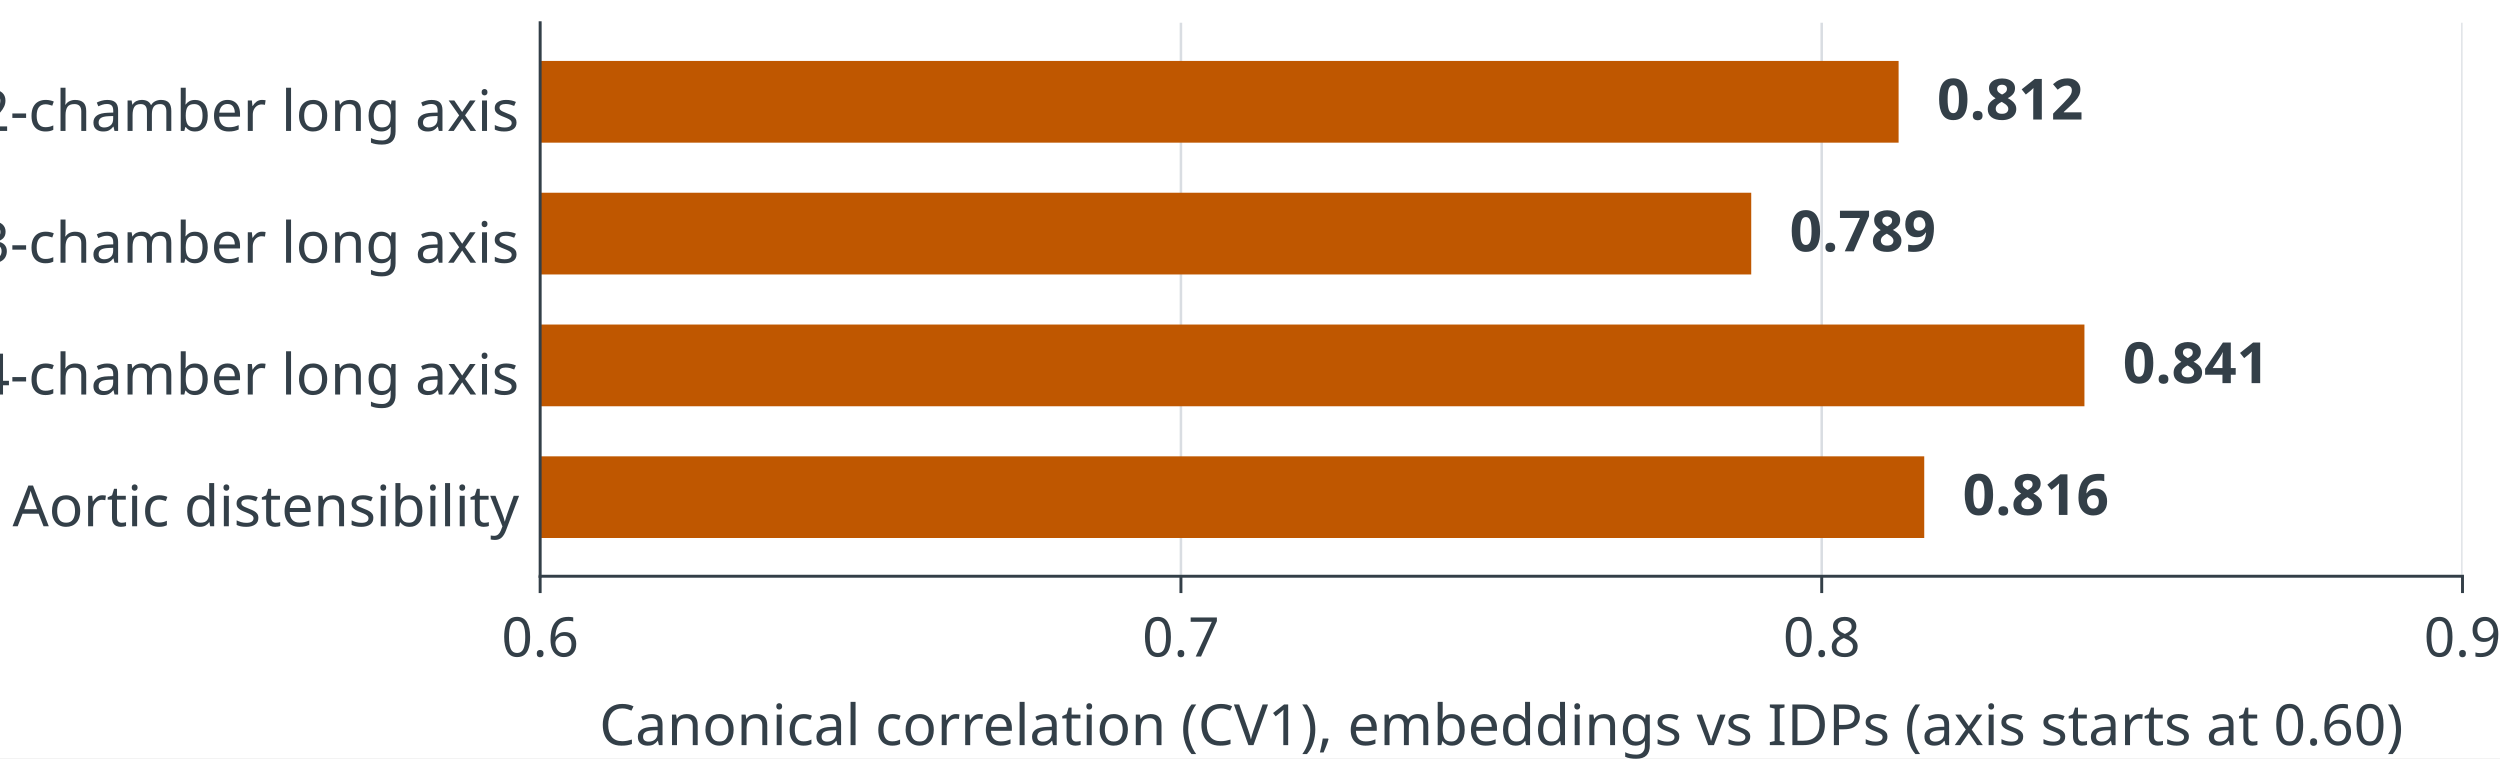
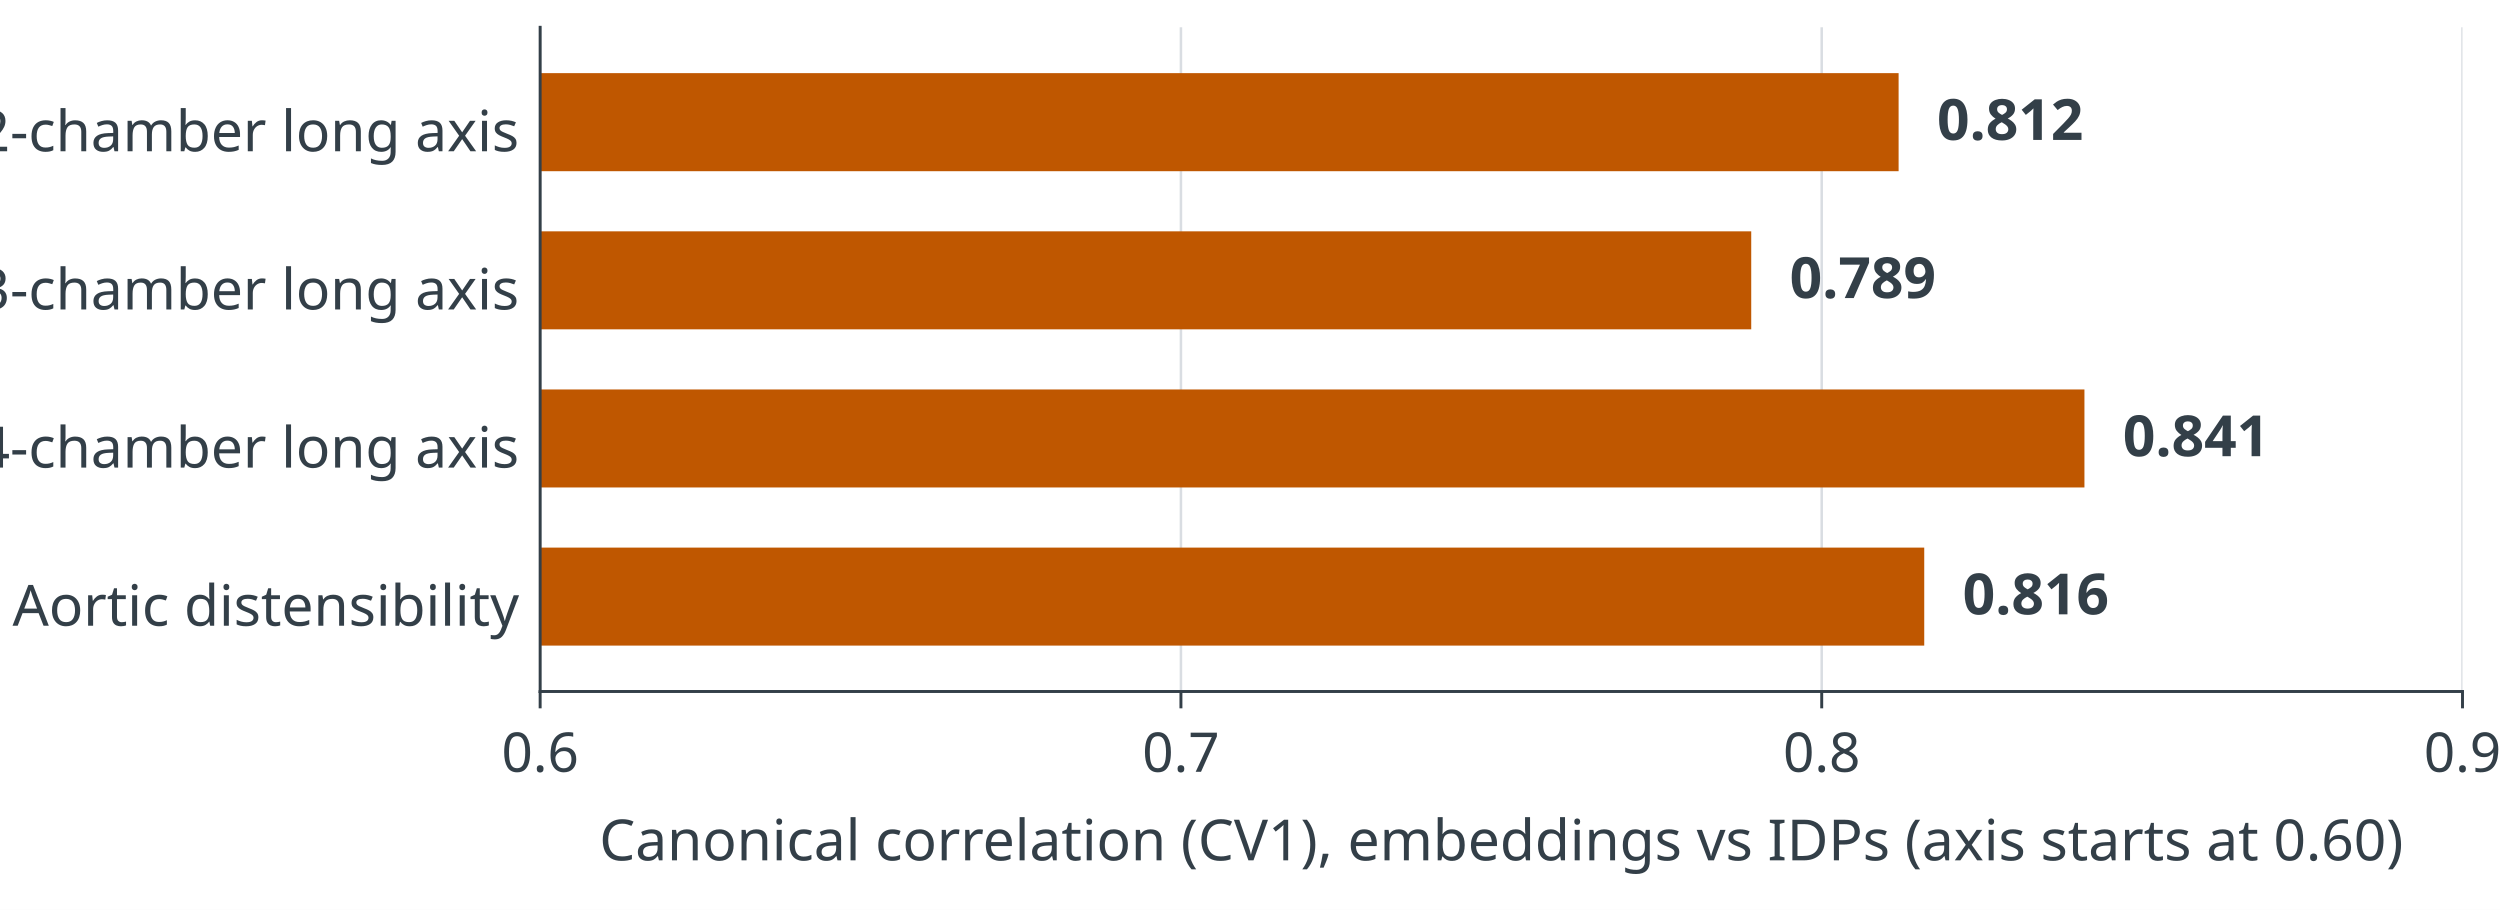
- <svg xmlns="http://www.w3.org/2000/svg" xmlns:xlink="http://www.w3.org/1999/xlink" width="1187.0pt" height="360.0pt" viewBox="0 0 1187 360" version="1.1">
+ <svg xmlns="http://www.w3.org/2000/svg" xmlns:xlink="http://www.w3.org/1999/xlink" width="1187.0pt" height="432.0pt" viewBox="0 0 1187 432" version="1.1">
  <defs>
    <style type="text/css">*{stroke-linejoin: round; stroke-linecap: butt}</style>
  </defs>
  <g id="figure_1">
    <g id="patch_1">
-       <path d="M 0 360  L 1187 360  L 1187 0  L 0 0  z " style="fill: #ffffff" />
+       <path d="M 0 432  L 1187 432  L 1187 0  L 0 0  z " style="fill: #ffffff" />
    </g>
    <g id="axes_1">
      <g id="patch_2">
-         <path d="M 256.461 273.6  L 1169.195 273.6  L 1169.195 10.8  L 256.461 10.8  z " style="fill: #ffffff" />
+         <path d="M 256.461 328.32  L 1169.195 328.32  L 1169.195 12.96  L 256.461 12.96  z " style="fill: #ffffff" />
      </g>
      <g id="matplotlib.axis_1">
        <g id="xtick_1">
          <g id="line2d_1">
-             <path d="M 256.461 273.6  L 256.461 10.8  " clip-path="url(#pfd7738ac4f)" style="fill: none; stroke: #d9dde2; stroke-width: 1.2; stroke-linecap: square" />
+             <path d="M 256.461 328.32  L 256.461 12.96  " clip-path="url(#p7c605acb55)" style="fill: none; stroke: #d9dde2; stroke-width: 1.2; stroke-linecap: square" />
          </g>
          <g id="line2d_2">
            <defs>
              <path id="mdd1dd51583" d="M 0 0  L 0 8  " style="stroke: #333f48; stroke-width: 1.4" />
            </defs>
            <g>
-               <use xlink:href="#mdd1dd51583" x="256.461" y="273.6" style="fill: #333f48; stroke: #333f48; stroke-width: 1.4" />
+               <use xlink:href="#mdd1dd51583" x="256.461" y="328.32" style="fill: #333f48; stroke: #333f48; stroke-width: 1.4" />
            </g>
          </g>
          <g id="text_1">
-             <text style="font-size: 26px; font-family: 'Source Sans 3'; text-anchor: middle; fill: #333f48" x="256.461" y="311.724" transform="rotate(-0 256.4606 311.724)">0.6</text>
+             <text style="font-size: 26px; font-family: 'Source Sans 3'; text-anchor: middle; fill: #333f48" x="256.461" y="366.444" transform="rotate(-0 256.4606 366.444)">0.6</text>
          </g>
        </g>
        <g id="xtick_2">
          <g id="line2d_3">
-             <path d="M 560.705 273.6  L 560.705 10.8  " clip-path="url(#pfd7738ac4f)" style="fill: none; stroke: #d9dde2; stroke-width: 1.2; stroke-linecap: square" />
+             <path d="M 560.705 328.32  L 560.705 12.96  " clip-path="url(#p7c605acb55)" style="fill: none; stroke: #d9dde2; stroke-width: 1.2; stroke-linecap: square" />
          </g>
          <g id="line2d_4">
            <g>
-               <use xlink:href="#mdd1dd51583" x="560.705" y="273.6" style="fill: #333f48; stroke: #333f48; stroke-width: 1.4" />
+               <use xlink:href="#mdd1dd51583" x="560.705" y="328.32" style="fill: #333f48; stroke: #333f48; stroke-width: 1.4" />
            </g>
          </g>
          <g id="text_2">
-             <text style="font-size: 26px; font-family: 'Source Sans 3'; text-anchor: middle; fill: #333f48" x="560.705" y="311.724" transform="rotate(-0 560.7054 311.724)">0.7</text>
+             <text style="font-size: 26px; font-family: 'Source Sans 3'; text-anchor: middle; fill: #333f48" x="560.705" y="366.444" transform="rotate(-0 560.7054 366.444)">0.7</text>
          </g>
        </g>
        <g id="xtick_3">
          <g id="line2d_5">
-             <path d="M 864.95 273.6  L 864.95 10.8  " clip-path="url(#pfd7738ac4f)" style="fill: none; stroke: #d9dde2; stroke-width: 1.2; stroke-linecap: square" />
+             <path d="M 864.95 328.32  L 864.95 12.96  " clip-path="url(#p7c605acb55)" style="fill: none; stroke: #d9dde2; stroke-width: 1.2; stroke-linecap: square" />
          </g>
          <g id="line2d_6">
            <g>
-               <use xlink:href="#mdd1dd51583" x="864.95" y="273.6" style="fill: #333f48; stroke: #333f48; stroke-width: 1.4" />
+               <use xlink:href="#mdd1dd51583" x="864.95" y="328.32" style="fill: #333f48; stroke: #333f48; stroke-width: 1.4" />
            </g>
          </g>
          <g id="text_3">
-             <text style="font-size: 26px; font-family: 'Source Sans 3'; text-anchor: middle; fill: #333f48" x="864.95" y="311.724" transform="rotate(-0 864.9502 311.724)">0.8</text>
+             <text style="font-size: 26px; font-family: 'Source Sans 3'; text-anchor: middle; fill: #333f48" x="864.95" y="366.444" transform="rotate(-0 864.9502 366.444)">0.8</text>
          </g>
        </g>
        <g id="xtick_4">
          <g id="line2d_7">
-             <path d="M 1169.195 273.6  L 1169.195 10.8  " clip-path="url(#pfd7738ac4f)" style="fill: none; stroke: #d9dde2; stroke-width: 1.2; stroke-linecap: square" />
+             <path d="M 1169.195 328.32  L 1169.195 12.96  " clip-path="url(#p7c605acb55)" style="fill: none; stroke: #d9dde2; stroke-width: 1.2; stroke-linecap: square" />
          </g>
          <g id="line2d_8">
            <g>
-               <use xlink:href="#mdd1dd51583" x="1169.195" y="273.6" style="fill: #333f48; stroke: #333f48; stroke-width: 1.4" />
+               <use xlink:href="#mdd1dd51583" x="1169.195" y="328.32" style="fill: #333f48; stroke: #333f48; stroke-width: 1.4" />
            </g>
          </g>
          <g id="text_4">
-             <text style="font-size: 26px; font-family: 'Source Sans 3'; text-anchor: middle; fill: #333f48" x="1169.195" y="311.724" transform="rotate(-0 1169.195 311.724)">0.9</text>
+             <text style="font-size: 26px; font-family: 'Source Sans 3'; text-anchor: middle; fill: #333f48" x="1169.195" y="366.444" transform="rotate(-0 1169.195 366.444)">0.9</text>
          </g>
        </g>
        <g id="text_5">
-           <text style="font-size: 27px; font-family: 'Source Sans 3'; text-anchor: middle; fill: #333f48" x="712.828" y="353.772" transform="rotate(-0 712.8278 353.772)">Canonical correlation (CV1), embeddings vs IDPs (axis starts at 0.60)</text>
+           <text style="font-size: 27px; font-family: 'Source Sans 3'; text-anchor: middle; fill: #333f48" x="712.828" y="408.492" transform="rotate(-0 712.8278 408.492)">Canonical correlation (CV1), embeddings vs IDPs (axis starts at 0.60)</text>
        </g>
      </g>
      <g id="matplotlib.axis_2">
        <g id="ytick_1">
          <g id="line2d_9" />
          <g id="text_6">
-             <text style="font-size: 27px; font-family: 'Source Sans 3'; text-anchor: end; fill: #333f48" x="246.461" y="62.167" transform="rotate(-0 246.4606 62.16686)">2-chamber long axis</text>
+             <text style="font-size: 27px; font-family: 'Source Sans 3'; text-anchor: end; fill: #333f48" x="246.461" y="71.835" transform="rotate(-0 246.4606 71.83543)">2-chamber long axis</text>
          </g>
        </g>
        <g id="ytick_2">
          <g id="line2d_10" />
          <g id="text_7">
-             <text style="font-size: 27px; font-family: 'Source Sans 3'; text-anchor: end; fill: #333f48" x="246.461" y="124.738" transform="rotate(-0 246.4606 124.7383)">3-chamber long axis</text>
+             <text style="font-size: 27px; font-family: 'Source Sans 3'; text-anchor: end; fill: #333f48" x="246.461" y="146.921" transform="rotate(-0 246.4606 146.9211)">3-chamber long axis</text>
          </g>
        </g>
        <g id="ytick_3">
          <g id="line2d_11" />
          <g id="text_8">
-             <text style="font-size: 27px; font-family: 'Source Sans 3'; text-anchor: end; fill: #333f48" x="246.461" y="187.31" transform="rotate(-0 246.4606 187.3097)">4-chamber long axis</text>
+             <text style="font-size: 27px; font-family: 'Source Sans 3'; text-anchor: end; fill: #333f48" x="246.461" y="222.007" transform="rotate(-0 246.4606 222.0069)">4-chamber long axis</text>
          </g>
        </g>
        <g id="ytick_4">
          <g id="line2d_12" />
          <g id="text_9">
-             <text style="font-size: 27px; font-family: 'Source Sans 3'; text-anchor: end; fill: #333f48" x="246.461" y="249.881" transform="rotate(-0 246.4606 249.8811)">Aortic distensibility</text>
+             <text style="font-size: 27px; font-family: 'Source Sans 3'; text-anchor: end; fill: #333f48" x="246.461" y="297.093" transform="rotate(-0 246.4606 297.0926)">Aortic distensibility</text>
          </g>
        </g>
      </g>
      <g id="patch_3">
-         <path d="M 256.461 67.74  L 901.46 67.74  L 901.46 28.946  L 256.461 28.946  z " clip-path="url(#pfd7738ac4f)" style="fill: #bf5700" />
+         <path d="M 256.461 81.288  L 901.46 81.288  L 901.46 34.735  L 256.461 34.735  z " clip-path="url(#p7c605acb55)" style="fill: #bf5700" />
      </g>
      <g id="patch_4">
-         <path d="M 256.461 130.311  L 831.483 130.311  L 831.483 91.517  L 256.461 91.517  z " clip-path="url(#pfd7738ac4f)" style="fill: #bf5700" />
+         <path d="M 256.461 156.374  L 831.483 156.374  L 831.483 109.821  L 256.461 109.821  z " clip-path="url(#p7c605acb55)" style="fill: #bf5700" />
      </g>
      <g id="patch_5">
-         <path d="M 256.461 192.883  L 989.691 192.883  L 989.691 154.089  L 256.461 154.089  z " clip-path="url(#pfd7738ac4f)" style="fill: #bf5700" />
+         <path d="M 256.461 231.459  L 989.691 231.459  L 989.691 184.906  L 256.461 184.906  z " clip-path="url(#p7c605acb55)" style="fill: #bf5700" />
      </g>
      <g id="patch_6">
-         <path d="M 256.461 255.454  L 913.629 255.454  L 913.629 216.66  L 256.461 216.66  z " clip-path="url(#pfd7738ac4f)" style="fill: #bf5700" />
+         <path d="M 256.461 306.545  L 913.629 306.545  L 913.629 259.992  L 256.461 259.992  z " clip-path="url(#p7c605acb55)" style="fill: #bf5700" />
      </g>
      <g id="patch_7">
-         <path d="M 256.461 273.6  L 256.461 10.8  " style="fill: none; stroke: #333f48; stroke-width: 1.4; stroke-linejoin: miter; stroke-linecap: square" />
+         <path d="M 256.461 328.32  L 256.461 12.96  " style="fill: none; stroke: #333f48; stroke-width: 1.4; stroke-linejoin: miter; stroke-linecap: square" />
      </g>
      <g id="patch_8">
-         <path d="M 256.461 273.6  L 1169.195 273.6  " style="fill: none; stroke: #333f48; stroke-width: 1.4; stroke-linejoin: miter; stroke-linecap: square" />
+         <path d="M 256.461 328.32  L 1169.195 328.32  " style="fill: none; stroke: #333f48; stroke-width: 1.4; stroke-linejoin: miter; stroke-linecap: square" />
      </g>
      <g id="text_10">
-         <text style="font-weight: 700; font-size: 27px; font-family: 'Source Sans 3'; text-anchor: start; fill: #333f48" x="919.714" y="56.767" transform="rotate(-0 919.7143 56.76686)">0.812</text>
+         <text style="font-weight: 700; font-size: 27px; font-family: 'Source Sans 3'; text-anchor: start; fill: #333f48" x="919.714" y="66.435" transform="rotate(-0 919.7143 66.43543)">0.812</text>
      </g>
      <g id="text_11">
-         <text style="font-weight: 700; font-size: 27px; font-family: 'Source Sans 3'; text-anchor: start; fill: #333f48" x="849.738" y="119.338" transform="rotate(-0 849.738 119.3383)">0.789</text>
+         <text style="font-weight: 700; font-size: 27px; font-family: 'Source Sans 3'; text-anchor: start; fill: #333f48" x="849.738" y="141.521" transform="rotate(-0 849.738 141.5211)">0.789</text>
      </g>
      <g id="text_12">
-         <text style="font-weight: 700; font-size: 27px; font-family: 'Source Sans 3'; text-anchor: start; fill: #333f48" x="1007.945" y="181.91" transform="rotate(-0 1007.945 181.9097)">0.841</text>
+         <text style="font-weight: 700; font-size: 27px; font-family: 'Source Sans 3'; text-anchor: start; fill: #333f48" x="1007.945" y="216.607" transform="rotate(-0 1007.945 216.6069)">0.841</text>
      </g>
      <g id="text_13">
-         <text style="font-weight: 700; font-size: 27px; font-family: 'Source Sans 3'; text-anchor: start; fill: #333f48" x="931.884" y="244.481" transform="rotate(-0 931.8841 244.4811)">0.816</text>
+         <text style="font-weight: 700; font-size: 27px; font-family: 'Source Sans 3'; text-anchor: start; fill: #333f48" x="931.884" y="291.693" transform="rotate(-0 931.8841 291.6926)">0.816</text>
      </g>
    </g>
  </g>
  <defs>
-     <clipPath id="pfd7738ac4f">
-       <rect x="256.461" y="10.8" width="912.734" height="262.8" />
+     <clipPath id="p7c605acb55">
+       <rect x="256.461" y="12.96" width="912.734" height="315.36" />
    </clipPath>
  </defs>
</svg>
